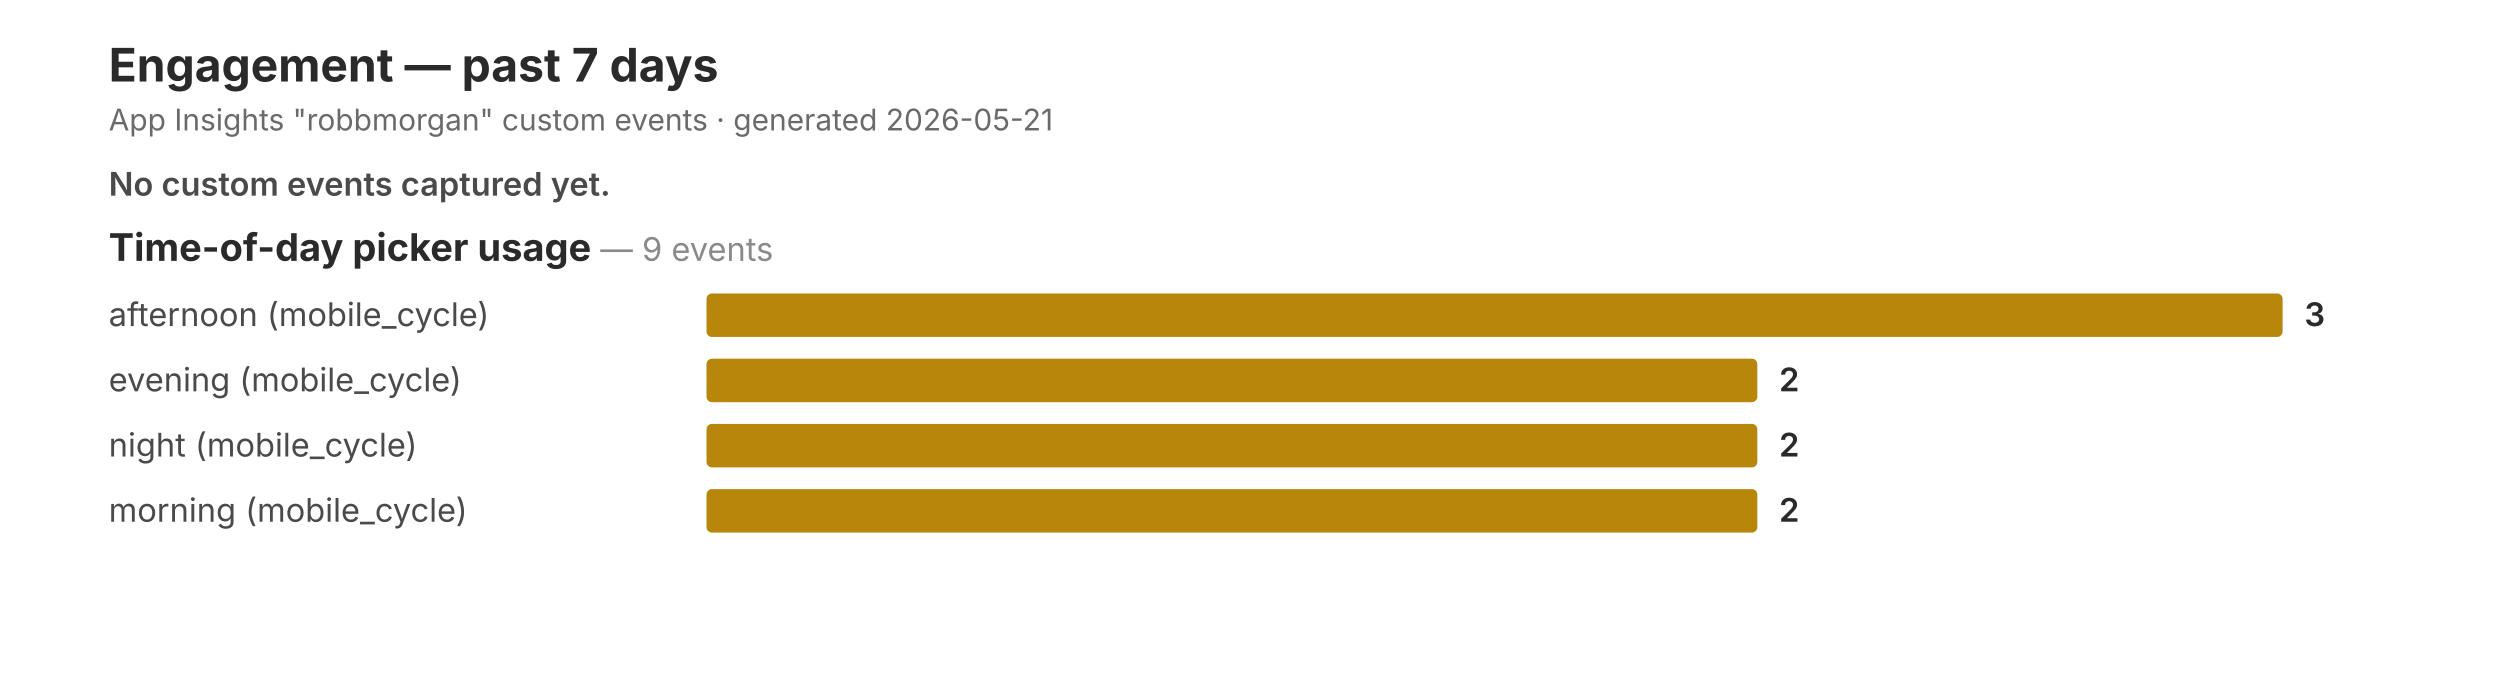
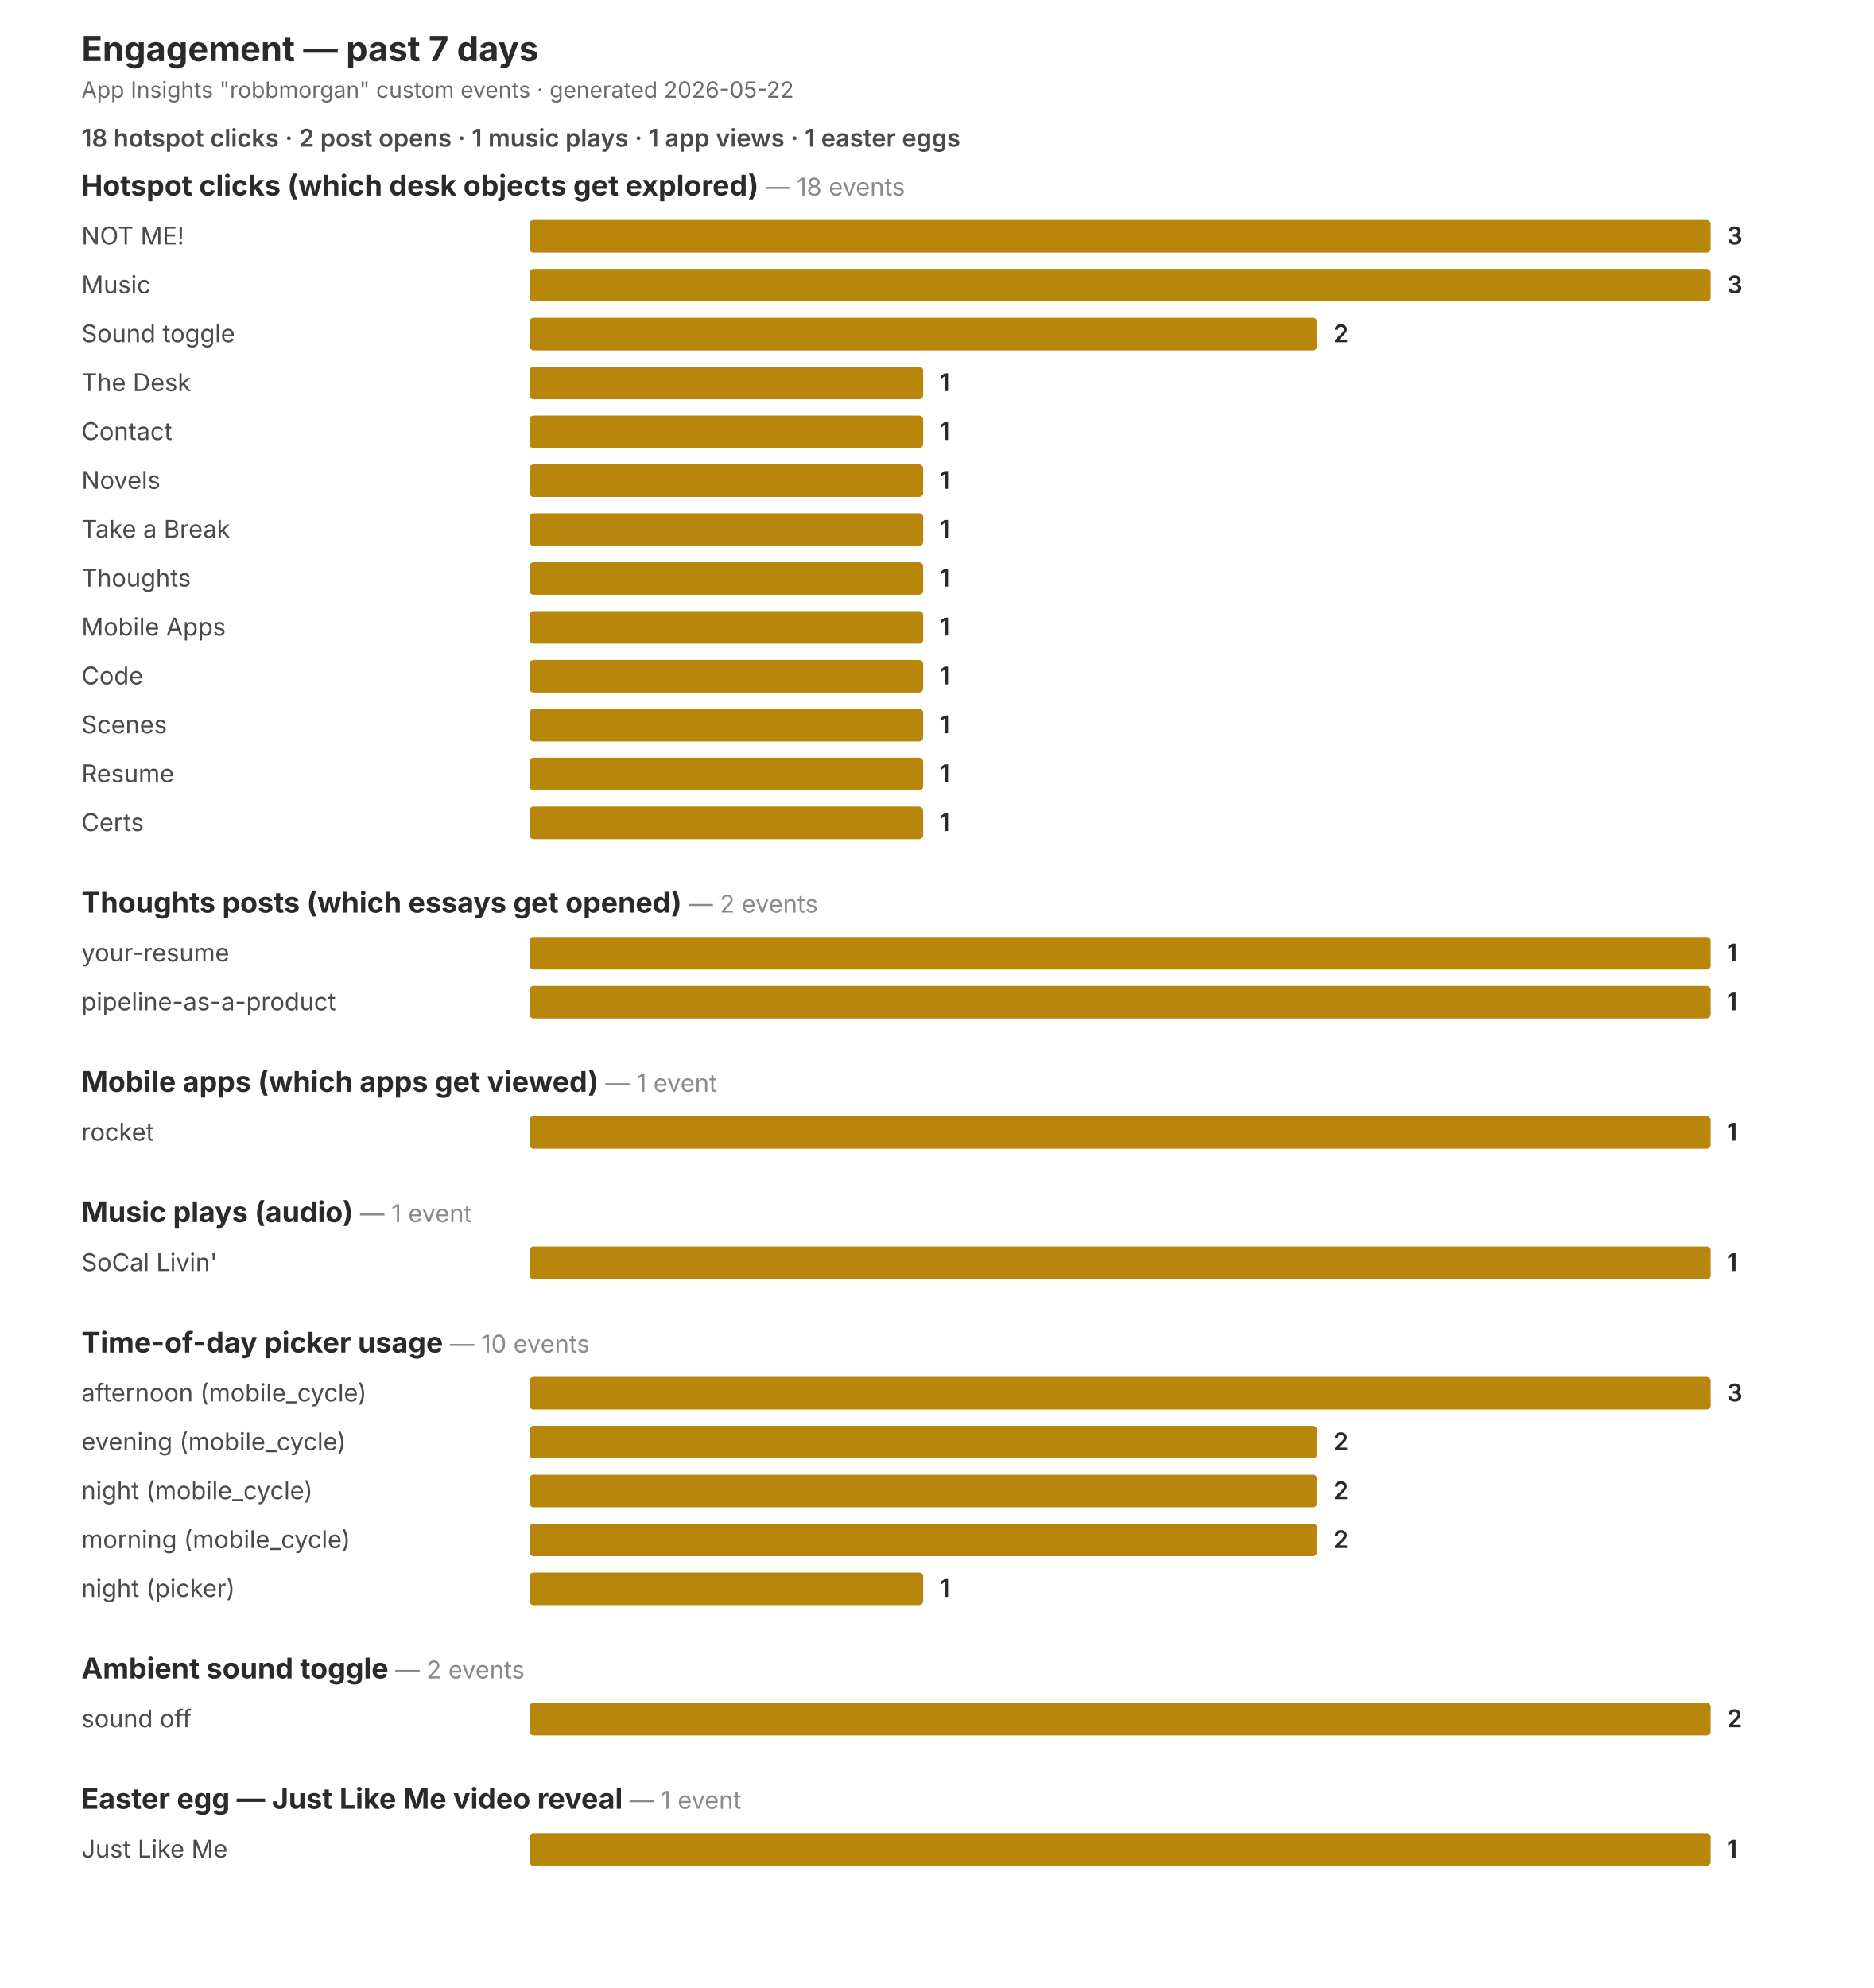
- <svg xmlns="http://www.w3.org/2000/svg" viewBox="0 0 920 256" width="920" height="256" font-family="-apple-system, BlinkMacSystemFont, system-ui, sans-serif">
+ <svg xmlns="http://www.w3.org/2000/svg" viewBox="0 0 920 976" width="920" height="976" font-family="-apple-system, BlinkMacSystemFont, system-ui, sans-serif">
  <style>
    .title       { font-size: 17px; font-weight: 700; fill: #2a2a2a; }
    .subtitle    { font-size: 11px; fill: #6a6a6a; }
    .summary     { font-size: 12px; fill: #4a4a4a; font-weight: 600; }
    .section-title { font-size: 14px; font-weight: 700; fill: #2a2a2a; }
    .section-total { font-size: 12px; font-weight: 400; fill: #8a8a8a; }
    .bar-label   { font-size: 12px; fill: #4a4a4a; }
    .bar         { fill: #b8860b; }
    .bar-value   { font-size: 12px; font-weight: 600; fill: #2a2a2a; }
    .empty       { font-size: 12px; fill: #8a8a8a; font-style: italic; }
  </style>
  <text x="40" y="30" class="title">Engagement — past 7 days</text>
-   <text x="40" y="48" class="subtitle">App Insights "robbmorgan" custom events · generated 2026-05-21</text>
-   <text x="40" y="72" class="summary">No custom events captured yet.</text>
-   <text x="40" y="96" class="section-title">Time-of-day picker usage <tspan class="section-total">— 9 events</tspan>
+   <text x="40" y="48" class="subtitle">App Insights "robbmorgan" custom events · generated 2026-05-22</text>
+   <text x="40" y="72" class="summary">18 hotspot clicks · 2 post opens · 1 music plays · 1 app views · 1 easter eggs</text>
+   <text x="40" y="96" class="section-title">Hotspot clicks (which desk objects get explored) <tspan class="section-total">— 18 events</tspan>
  </text>
-   <text x="40" y="120" class="bar-label">afternoon (mobile_cycle)</text>
+   <text x="40" y="120" class="bar-label">NOT ME!</text>
  <rect x="260" y="108" width="580.0" height="16" rx="2" class="bar" />
  <text x="848.0" y="120" class="bar-value">3</text>
-   <text x="40" y="144" class="bar-label">evening (mobile_cycle)</text>
-   <rect x="260" y="132" width="386.7" height="16" rx="2" class="bar" />
-   <text x="654.7" y="144" class="bar-value">2</text>
-   <text x="40" y="168" class="bar-label">night (mobile_cycle)</text>
+   <text x="40" y="144" class="bar-label">Music</text>
+   <rect x="260" y="132" width="580.0" height="16" rx="2" class="bar" />
+   <text x="848.0" y="144" class="bar-value">3</text>
+   <text x="40" y="168" class="bar-label">Sound toggle</text>
  <rect x="260" y="156" width="386.7" height="16" rx="2" class="bar" />
  <text x="654.7" y="168" class="bar-value">2</text>
-   <text x="40" y="192" class="bar-label">morning (mobile_cycle)</text>
-   <rect x="260" y="180" width="386.7" height="16" rx="2" class="bar" />
-   <text x="654.7" y="192" class="bar-value">2</text>
+   <text x="40" y="192" class="bar-label">The Desk</text>
+   <rect x="260" y="180" width="193.3" height="16" rx="2" class="bar" />
+   <text x="461.3" y="192" class="bar-value">1</text>
+   <text x="40" y="216" class="bar-label">Contact</text>
+   <rect x="260" y="204" width="193.3" height="16" rx="2" class="bar" />
+   <text x="461.3" y="216" class="bar-value">1</text>
+   <text x="40" y="240" class="bar-label">Novels</text>
+   <rect x="260" y="228" width="193.3" height="16" rx="2" class="bar" />
+   <text x="461.3" y="240" class="bar-value">1</text>
+   <text x="40" y="264" class="bar-label">Take a Break</text>
+   <rect x="260" y="252" width="193.3" height="16" rx="2" class="bar" />
+   <text x="461.3" y="264" class="bar-value">1</text>
+   <text x="40" y="288" class="bar-label">Thoughts</text>
+   <rect x="260" y="276" width="193.3" height="16" rx="2" class="bar" />
+   <text x="461.3" y="288" class="bar-value">1</text>
+   <text x="40" y="312" class="bar-label">Mobile Apps</text>
+   <rect x="260" y="300" width="193.3" height="16" rx="2" class="bar" />
+   <text x="461.3" y="312" class="bar-value">1</text>
+   <text x="40" y="336" class="bar-label">Code</text>
+   <rect x="260" y="324" width="193.3" height="16" rx="2" class="bar" />
+   <text x="461.3" y="336" class="bar-value">1</text>
+   <text x="40" y="360" class="bar-label">Scenes</text>
+   <rect x="260" y="348" width="193.3" height="16" rx="2" class="bar" />
+   <text x="461.3" y="360" class="bar-value">1</text>
+   <text x="40" y="384" class="bar-label">Resume</text>
+   <rect x="260" y="372" width="193.3" height="16" rx="2" class="bar" />
+   <text x="461.3" y="384" class="bar-value">1</text>
+   <text x="40" y="408" class="bar-label">Certs</text>
+   <rect x="260" y="396" width="193.3" height="16" rx="2" class="bar" />
+   <text x="461.3" y="408" class="bar-value">1</text>
+   <text x="40" y="448" class="section-title">Thoughts posts (which essays get opened) <tspan class="section-total">— 2 events</tspan>
+   </text>
+   <text x="40" y="472" class="bar-label">your-resume</text>
+   <rect x="260" y="460" width="580.0" height="16" rx="2" class="bar" />
+   <text x="848.0" y="472" class="bar-value">1</text>
+   <text x="40" y="496" class="bar-label">pipeline-as-a-product</text>
+   <rect x="260" y="484" width="580.0" height="16" rx="2" class="bar" />
+   <text x="848.0" y="496" class="bar-value">1</text>
+   <text x="40" y="536" class="section-title">Mobile apps (which apps get viewed) <tspan class="section-total">— 1 event</tspan>
+   </text>
+   <text x="40" y="560" class="bar-label">rocket</text>
+   <rect x="260" y="548" width="580.0" height="16" rx="2" class="bar" />
+   <text x="848.0" y="560" class="bar-value">1</text>
+   <text x="40" y="600" class="section-title">Music plays (audio) <tspan class="section-total">— 1 event</tspan>
+   </text>
+   <text x="40" y="624" class="bar-label">SoCal Livin'</text>
+   <rect x="260" y="612" width="580.0" height="16" rx="2" class="bar" />
+   <text x="848.0" y="624" class="bar-value">1</text>
+   <text x="40" y="664" class="section-title">Time-of-day picker usage <tspan class="section-total">— 10 events</tspan>
+   </text>
+   <text x="40" y="688" class="bar-label">afternoon (mobile_cycle)</text>
+   <rect x="260" y="676" width="580.0" height="16" rx="2" class="bar" />
+   <text x="848.0" y="688" class="bar-value">3</text>
+   <text x="40" y="712" class="bar-label">evening (mobile_cycle)</text>
+   <rect x="260" y="700" width="386.7" height="16" rx="2" class="bar" />
+   <text x="654.7" y="712" class="bar-value">2</text>
+   <text x="40" y="736" class="bar-label">night (mobile_cycle)</text>
+   <rect x="260" y="724" width="386.7" height="16" rx="2" class="bar" />
+   <text x="654.7" y="736" class="bar-value">2</text>
+   <text x="40" y="760" class="bar-label">morning (mobile_cycle)</text>
+   <rect x="260" y="748" width="386.7" height="16" rx="2" class="bar" />
+   <text x="654.7" y="760" class="bar-value">2</text>
+   <text x="40" y="784" class="bar-label">night (picker)</text>
+   <rect x="260" y="772" width="193.3" height="16" rx="2" class="bar" />
+   <text x="461.3" y="784" class="bar-value">1</text>
+   <text x="40" y="824" class="section-title">Ambient sound toggle <tspan class="section-total">— 2 events</tspan>
+   </text>
+   <text x="40" y="848" class="bar-label">sound off</text>
+   <rect x="260" y="836" width="580.0" height="16" rx="2" class="bar" />
+   <text x="848.0" y="848" class="bar-value">2</text>
+   <text x="40" y="888" class="section-title">Easter egg — Just Like Me video reveal <tspan class="section-total">— 1 event</tspan>
+   </text>
+   <text x="40" y="912" class="bar-label">Just Like Me</text>
+   <rect x="260" y="900" width="580.0" height="16" rx="2" class="bar" />
+   <text x="848.0" y="912" class="bar-value">1</text>
</svg>
